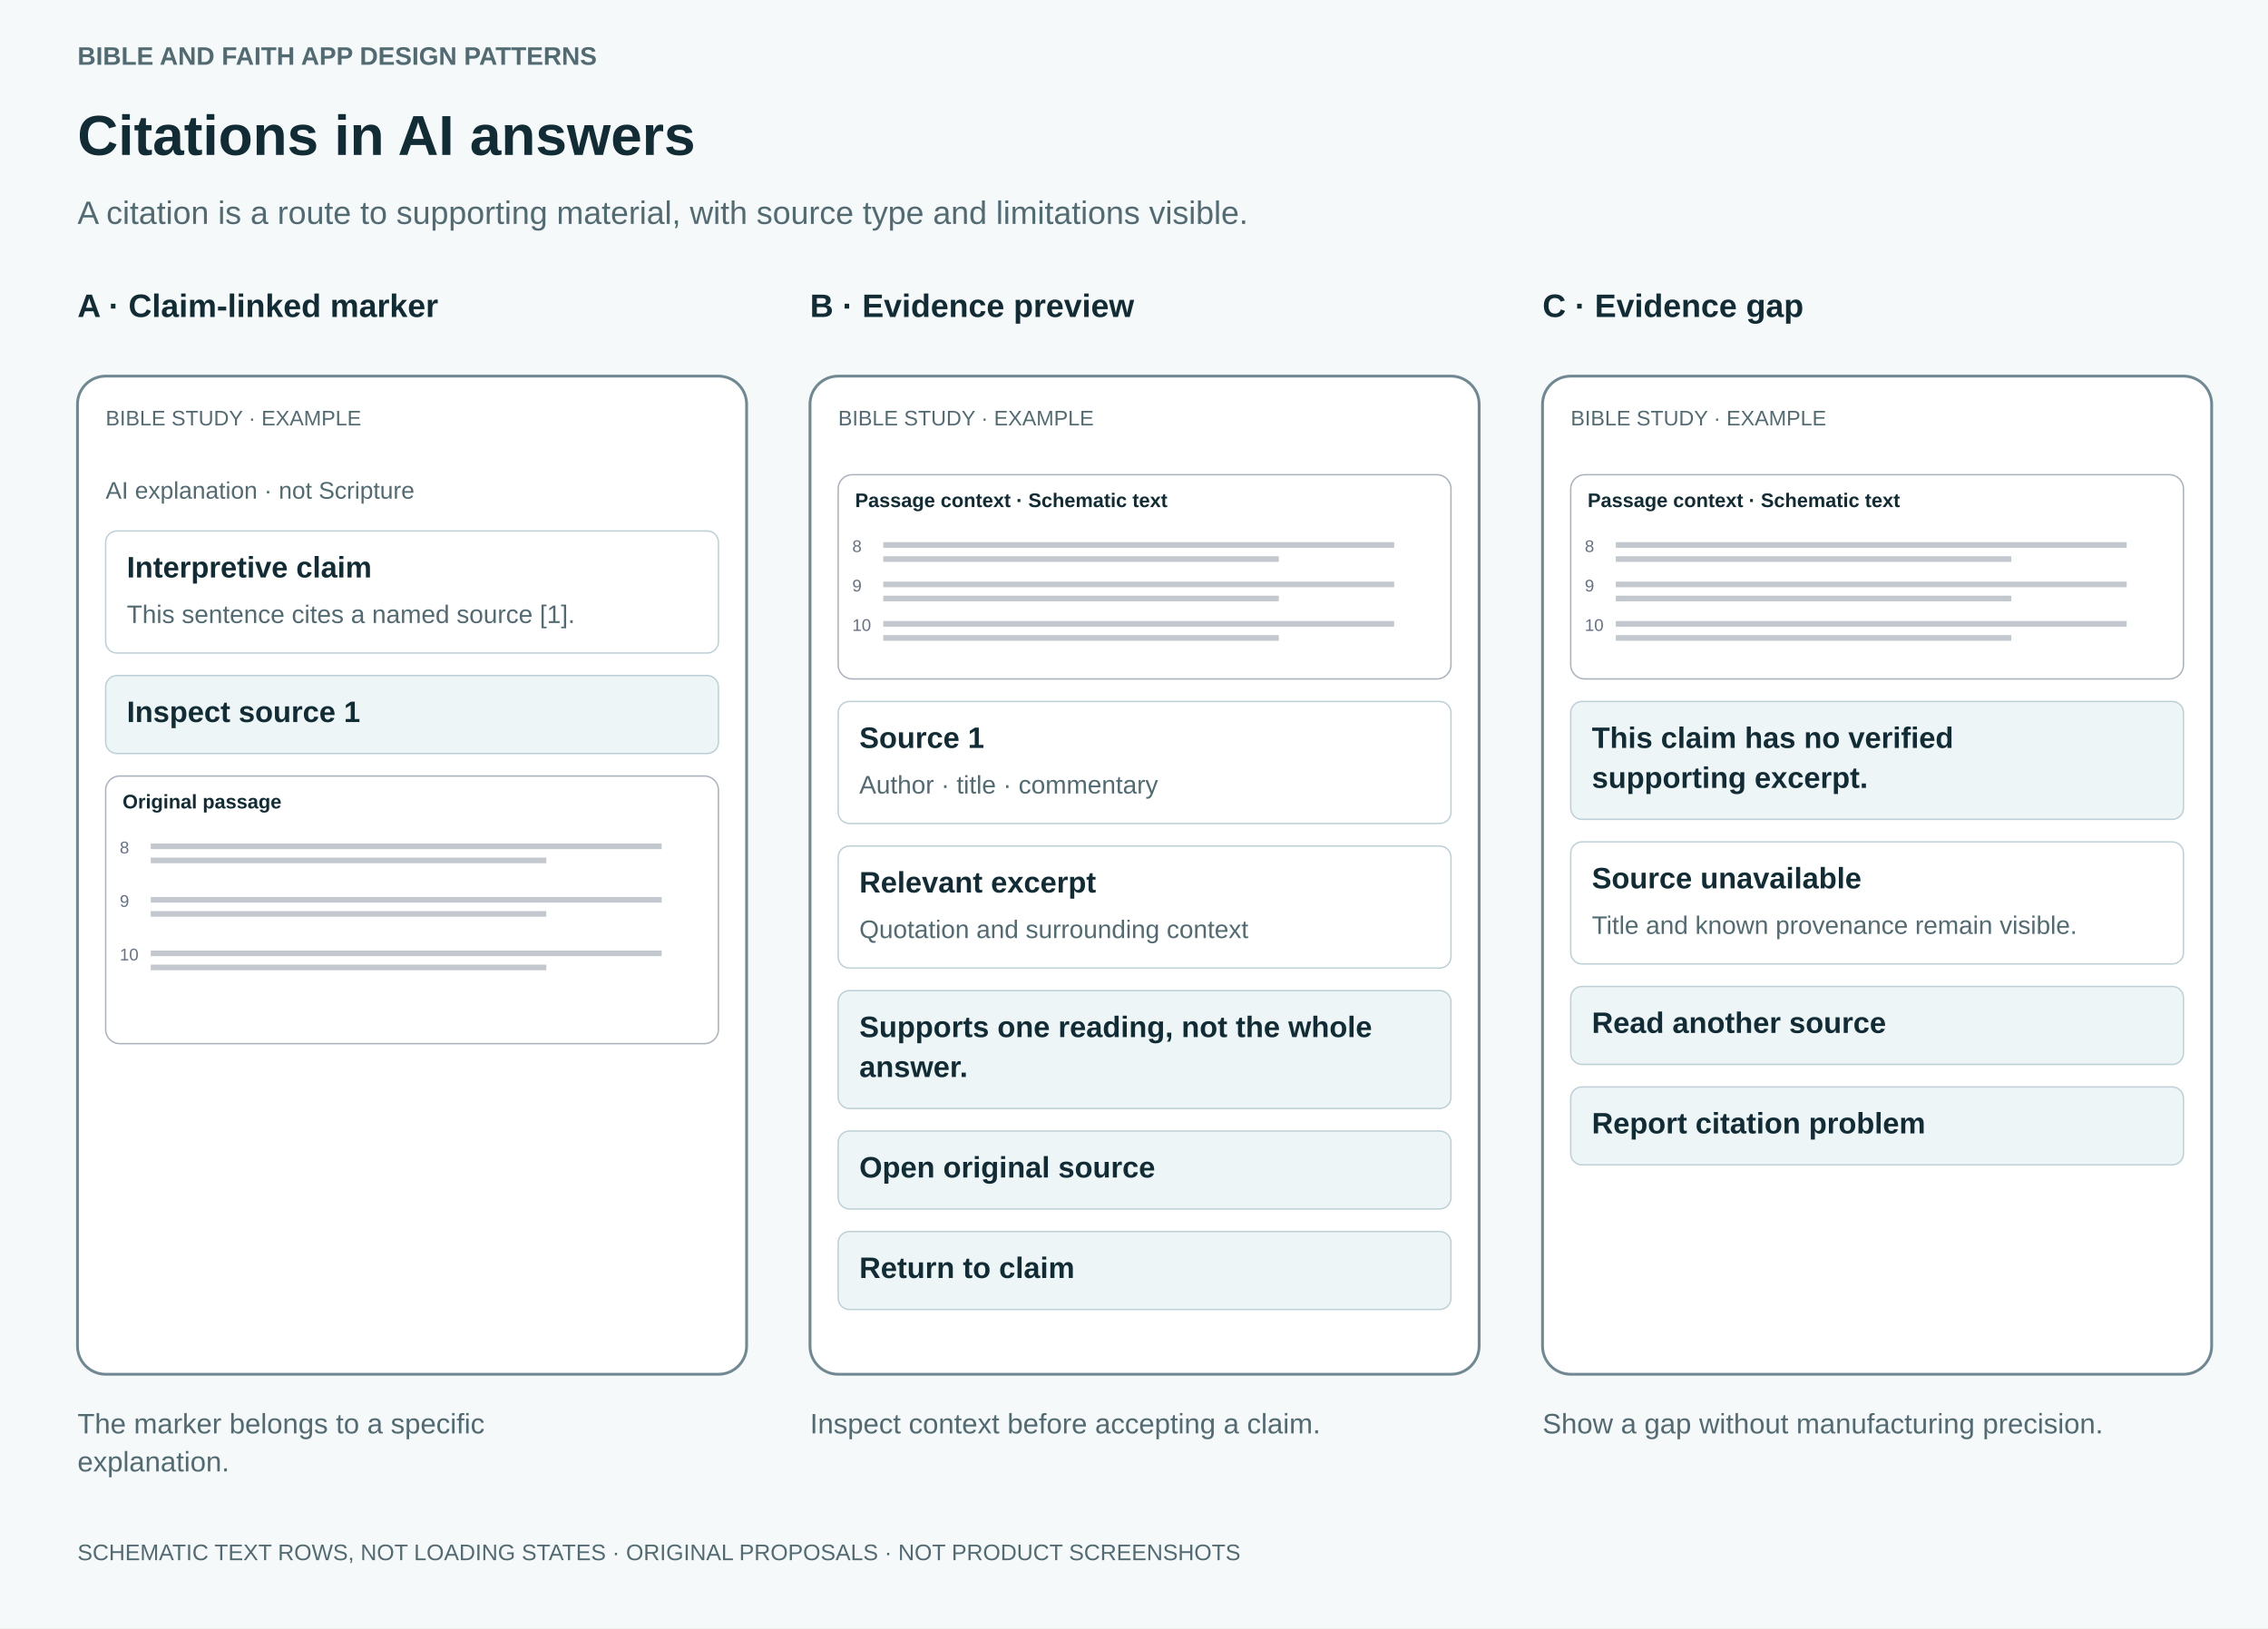
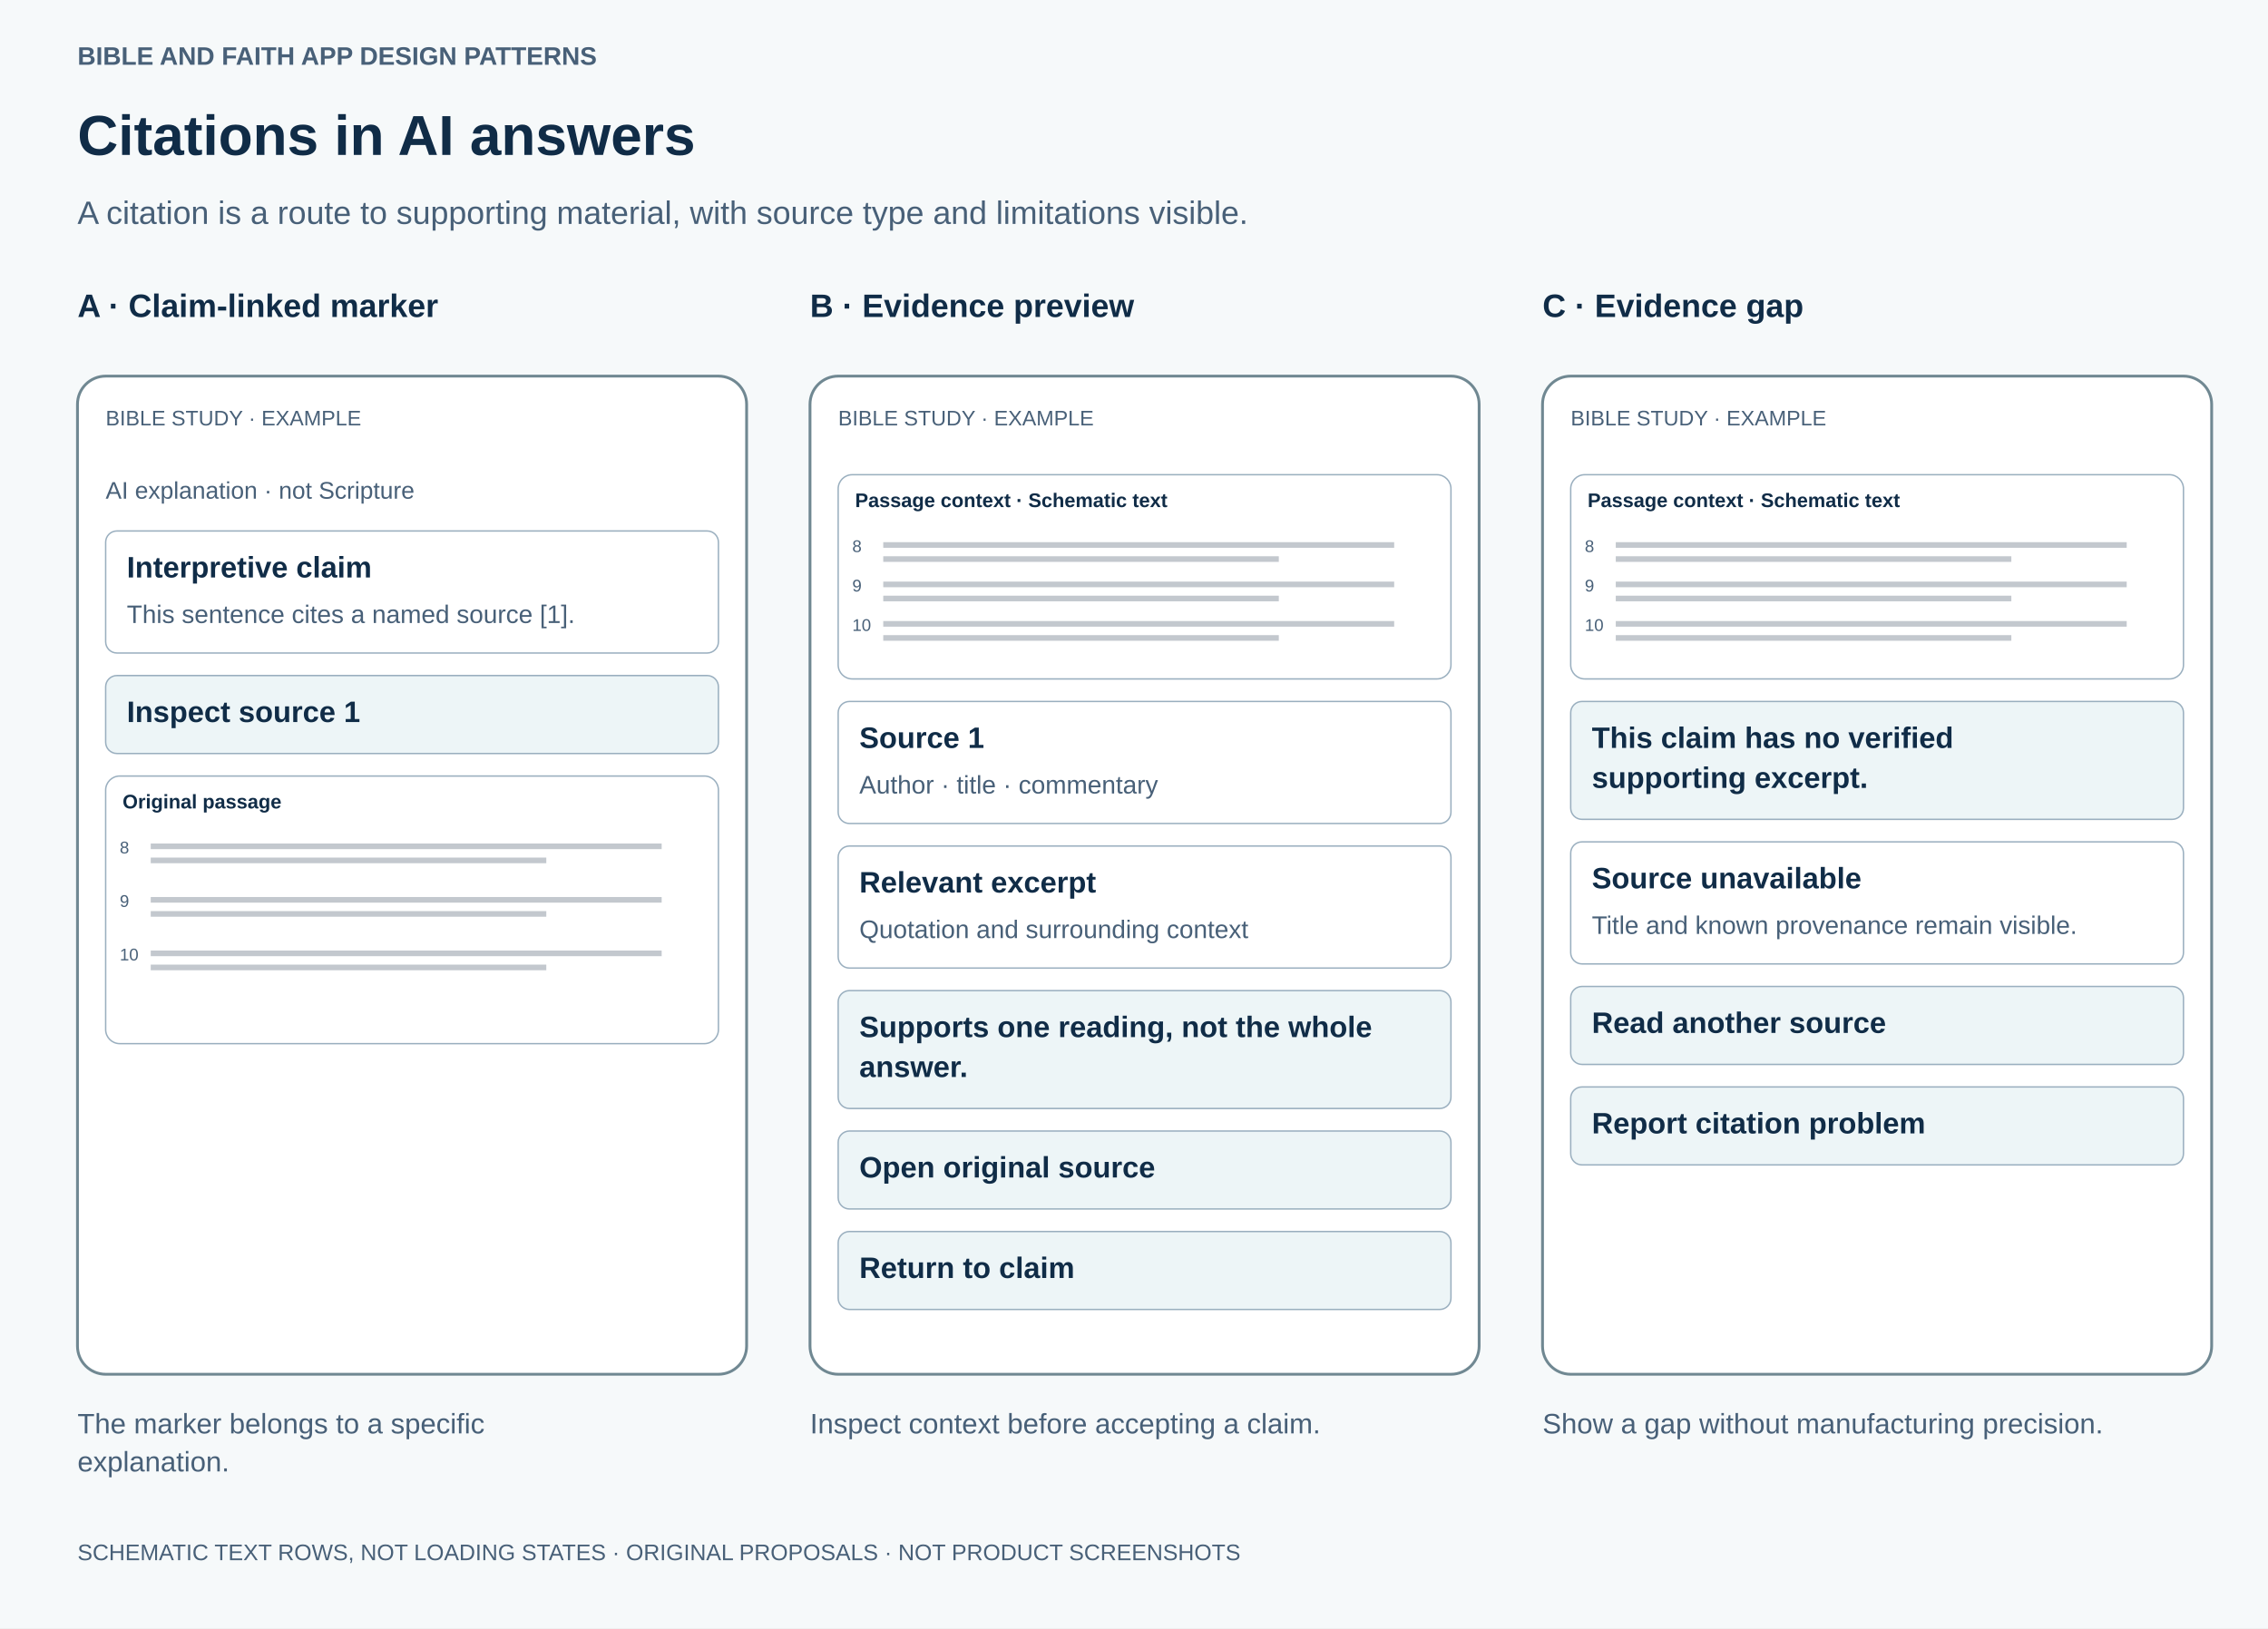
- <svg xmlns="http://www.w3.org/2000/svg" viewBox="0 0 1610 1156" role="img" aria-labelledby="title desc">
+ <svg xmlns="http://www.w3.org/2000/svg" viewBox="0 0 1610 1156" role="img" aria-labelledby="title desc" data-illustration-theme="light">
  <rect width="1610" height="1156" fill="#f6f9fa" />
  <g font-family="Arial, sans-serif">
-     <text x="55" y="46" font-size="18" fill="#526b72" font-weight="700">BIBLE AND FAITH APP DESIGN PATTERNS</text>
-     <text x="55" y="110" font-size="40" fill="#122c35" font-weight="700">Citations in AI answers</text>
-     <text x="55" y="159.0" font-size="23" fill="#526b72">A citation is a route to supporting material, with source type and limitations visible.</text>
-     <rect x="55" y="267.05" width="475" height="708.7" rx="20" fill="#fff" stroke="#708892" stroke-width="2" />
-     <text x="55" y="225.05" font-size="23" fill="#122c35" font-weight="700">A · Claim-linked marker</text>
-     <text x="75" y="302.05" font-size="15" fill="#526b72">BIBLE STUDY · EXAMPLE</text>
-     <text x="75" y="354.05" font-size="17" fill="#526b72">AI explanation · not Scripture</text>
-     <rect x="75" y="377.0" width="435" height="86.65" rx="8" fill="#fff" stroke="#bdd0d6" />
-     <text x="90" y="410.0" font-size="21" fill="#122c35" font-weight="700">Interpretive claim</text>
-     <text x="90" y="442.35" font-size="18" fill="#526b72">This sentence cites a named source [1].</text>
-     <rect x="75" y="479.65" width="435" height="55.35" rx="8" fill="#edf5f7" stroke="#bdd0d6" />
-     <text x="90" y="512.65" font-size="21" fill="#122c35" font-weight="700">Inspect source 1</text>
-     <rect x="75" y="551.0" width="435" height="190" rx="10" fill="#fff" stroke="#aab2bd" />
-     <text x="87" y="574.0" font-size="14" fill="#122c35" font-weight="700">Original passage</text>
-     <text x="85" y="605.9" font-size="12" fill="#667085">8</text>
+     <text x="55" y="46" font-size="18" fill="#486078" font-weight="700">BIBLE AND FAITH APP DESIGN PATTERNS</text>
+     <text x="55" y="110" font-size="40" fill="#102c47" font-weight="700">Citations in AI answers</text>
+     <text x="55" y="159.0" font-size="23" fill="#486078">A citation is a route to supporting material, with source type and limitations visible.</text>
+     <rect x="55" y="267.05" width="475" height="708.7" rx="20" fill="#ffffff" stroke="#708892" stroke-width="2" />
+     <text x="55" y="225.05" font-size="23" fill="#102c47" font-weight="700">A · Claim-linked marker</text>
+     <text x="75" y="302.05" font-size="15" fill="#486078">BIBLE STUDY · EXAMPLE</text>
+     <text x="75" y="354.05" font-size="17" fill="#486078">AI explanation · not Scripture</text>
+     <rect x="75" y="377.0" width="435" height="86.65" rx="8" fill="#ffffff" stroke="#9aafbf" />
+     <text x="90" y="410.0" font-size="21" fill="#102c47" font-weight="700">Interpretive claim</text>
+     <text x="90" y="442.35" font-size="18" fill="#486078">This sentence cites a named source [1].</text>
+     <rect x="75" y="479.65" width="435" height="55.35" rx="8" fill="#edf5f7" stroke="#9aafbf" />
+     <text x="90" y="512.65" font-size="21" fill="#102c47" font-weight="700">Inspect source 1</text>
+     <rect x="75" y="551.0" width="435" height="190" rx="10" fill="#ffffff" stroke="#9aafbf" />
+     <text x="87" y="574.0" font-size="14" fill="#102c47" font-weight="700">Original passage</text>
+     <text x="85" y="605.9" font-size="12" fill="#486078">8</text>
    <rect x="107" y="598.9" width="362.7" height="4" fill="#c3c8ce" />
    <rect x="107" y="608.9" width="280.8" height="4" fill="#c3c8ce" />
-     <text x="85" y="643.9" font-size="12" fill="#667085">9</text>
+     <text x="85" y="643.9" font-size="12" fill="#486078">9</text>
    <rect x="107" y="636.9" width="362.7" height="4" fill="#c3c8ce" />
    <rect x="107" y="646.9" width="280.8" height="4" fill="#c3c8ce" />
-     <text x="85" y="681.9" font-size="12" fill="#667085">10</text>
+     <text x="85" y="681.9" font-size="12" fill="#486078">10</text>
    <rect x="107" y="674.9" width="362.7" height="4" fill="#c3c8ce" />
    <rect x="107" y="684.9" width="280.8" height="4" fill="#c3c8ce" />
-     <rect x="575" y="267.05" width="475" height="708.7" rx="20" fill="#fff" stroke="#708892" stroke-width="2" />
-     <text x="575" y="225.05" font-size="23" fill="#122c35" font-weight="700">B · Evidence preview</text>
-     <text x="595" y="302.05" font-size="15" fill="#526b72">BIBLE STUDY · EXAMPLE</text>
-     <rect x="595" y="337.05" width="435" height="145" rx="10" fill="#fff" stroke="#aab2bd" />
-     <text x="607" y="360.05" font-size="14" fill="#122c35" font-weight="700">Passage context · Schematic text</text>
-     <text x="605" y="391.95" font-size="12" fill="#667085">8</text>
+     <rect x="575" y="267.05" width="475" height="708.7" rx="20" fill="#ffffff" stroke="#708892" stroke-width="2" />
+     <text x="575" y="225.05" font-size="23" fill="#102c47" font-weight="700">B · Evidence preview</text>
+     <text x="595" y="302.05" font-size="15" fill="#486078">BIBLE STUDY · EXAMPLE</text>
+     <rect x="595" y="337.05" width="435" height="145" rx="10" fill="#ffffff" stroke="#9aafbf" />
+     <text x="607" y="360.05" font-size="14" fill="#102c47" font-weight="700">Passage context · Schematic text</text>
+     <text x="605" y="391.95" font-size="12" fill="#486078">8</text>
    <rect x="627" y="384.95" width="362.7" height="4" fill="#c3c8ce" />
    <rect x="627" y="394.95" width="280.8" height="4" fill="#c3c8ce" />
-     <text x="605" y="419.95" font-size="12" fill="#667085">9</text>
+     <text x="605" y="419.95" font-size="12" fill="#486078">9</text>
    <rect x="627" y="412.95" width="362.7" height="4" fill="#c3c8ce" />
    <rect x="627" y="422.95" width="280.8" height="4" fill="#c3c8ce" />
-     <text x="605" y="447.95" font-size="12" fill="#667085">10</text>
+     <text x="605" y="447.95" font-size="12" fill="#486078">10</text>
    <rect x="627" y="440.95" width="362.7" height="4" fill="#c3c8ce" />
    <rect x="627" y="450.95" width="280.8" height="4" fill="#c3c8ce" />
-     <rect x="595" y="498.05" width="435" height="86.65" rx="8" fill="#fff" stroke="#bdd0d6" />
-     <text x="610" y="531.05" font-size="21" fill="#122c35" font-weight="700">Source 1</text>
-     <text x="610" y="563.4" font-size="18" fill="#526b72">Author · title · commentary</text>
-     <rect x="595" y="600.7" width="435" height="86.65" rx="8" fill="#fff" stroke="#bdd0d6" />
-     <text x="610" y="633.7" font-size="21" fill="#122c35" font-weight="700">Relevant excerpt</text>
-     <text x="610" y="666.05" font-size="18" fill="#526b72">Quotation and surrounding context</text>
-     <rect x="595" y="703.35" width="435" height="83.7" rx="8" fill="#edf5f7" stroke="#bdd0d6" />
-     <text x="610" y="736.35" font-size="21" fill="#122c35" font-weight="700">Supports one reading, not the whole</text>
-     <text x="610" y="764.7" font-size="21" fill="#122c35" font-weight="700">answer.</text>
-     <rect x="595" y="803.05" width="435" height="55.35" rx="8" fill="#edf5f7" stroke="#bdd0d6" />
-     <text x="610" y="836.05" font-size="21" fill="#122c35" font-weight="700">Open original source</text>
-     <rect x="595" y="874.4" width="435" height="55.35" rx="8" fill="#edf5f7" stroke="#bdd0d6" />
-     <text x="610" y="907.4" font-size="21" fill="#122c35" font-weight="700">Return to claim</text>
-     <rect x="1095" y="267.05" width="475" height="708.7" rx="20" fill="#fff" stroke="#708892" stroke-width="2" />
-     <text x="1095" y="225.05" font-size="23" fill="#122c35" font-weight="700">C · Evidence gap</text>
-     <text x="1115" y="302.05" font-size="15" fill="#526b72">BIBLE STUDY · EXAMPLE</text>
-     <rect x="1115" y="337.05" width="435" height="145" rx="10" fill="#fff" stroke="#aab2bd" />
-     <text x="1127" y="360.05" font-size="14" fill="#122c35" font-weight="700">Passage context · Schematic text</text>
-     <text x="1125" y="391.95" font-size="12" fill="#667085">8</text>
+     <rect x="595" y="498.05" width="435" height="86.65" rx="8" fill="#ffffff" stroke="#9aafbf" />
+     <text x="610" y="531.05" font-size="21" fill="#102c47" font-weight="700">Source 1</text>
+     <text x="610" y="563.4" font-size="18" fill="#486078">Author · title · commentary</text>
+     <rect x="595" y="600.7" width="435" height="86.65" rx="8" fill="#ffffff" stroke="#9aafbf" />
+     <text x="610" y="633.7" font-size="21" fill="#102c47" font-weight="700">Relevant excerpt</text>
+     <text x="610" y="666.05" font-size="18" fill="#486078">Quotation and surrounding context</text>
+     <rect x="595" y="703.35" width="435" height="83.7" rx="8" fill="#edf5f7" stroke="#9aafbf" />
+     <text x="610" y="736.35" font-size="21" fill="#102c47" font-weight="700">Supports one reading, not the whole</text>
+     <text x="610" y="764.7" font-size="21" fill="#102c47" font-weight="700">answer.</text>
+     <rect x="595" y="803.05" width="435" height="55.35" rx="8" fill="#edf5f7" stroke="#9aafbf" />
+     <text x="610" y="836.05" font-size="21" fill="#102c47" font-weight="700">Open original source</text>
+     <rect x="595" y="874.4" width="435" height="55.35" rx="8" fill="#edf5f7" stroke="#9aafbf" />
+     <text x="610" y="907.4" font-size="21" fill="#102c47" font-weight="700">Return to claim</text>
+     <rect x="1095" y="267.05" width="475" height="708.7" rx="20" fill="#ffffff" stroke="#708892" stroke-width="2" />
+     <text x="1095" y="225.05" font-size="23" fill="#102c47" font-weight="700">C · Evidence gap</text>
+     <text x="1115" y="302.05" font-size="15" fill="#486078">BIBLE STUDY · EXAMPLE</text>
+     <rect x="1115" y="337.05" width="435" height="145" rx="10" fill="#ffffff" stroke="#9aafbf" />
+     <text x="1127" y="360.05" font-size="14" fill="#102c47" font-weight="700">Passage context · Schematic text</text>
+     <text x="1125" y="391.95" font-size="12" fill="#486078">8</text>
    <rect x="1147" y="384.95" width="362.7" height="4" fill="#c3c8ce" />
    <rect x="1147" y="394.95" width="280.8" height="4" fill="#c3c8ce" />
-     <text x="1125" y="419.95" font-size="12" fill="#667085">9</text>
+     <text x="1125" y="419.95" font-size="12" fill="#486078">9</text>
    <rect x="1147" y="412.95" width="362.7" height="4" fill="#c3c8ce" />
    <rect x="1147" y="422.95" width="280.8" height="4" fill="#c3c8ce" />
-     <text x="1125" y="447.95" font-size="12" fill="#667085">10</text>
+     <text x="1125" y="447.95" font-size="12" fill="#486078">10</text>
    <rect x="1147" y="440.95" width="362.7" height="4" fill="#c3c8ce" />
    <rect x="1147" y="450.95" width="280.8" height="4" fill="#c3c8ce" />
-     <rect x="1115" y="498.05" width="435" height="83.7" rx="8" fill="#edf5f7" stroke="#bdd0d6" />
-     <text x="1130" y="531.05" font-size="21" fill="#122c35" font-weight="700">This claim has no verified</text>
-     <text x="1130" y="559.4" font-size="21" fill="#122c35" font-weight="700">supporting excerpt.</text>
-     <rect x="1115" y="597.75" width="435" height="86.65" rx="8" fill="#fff" stroke="#bdd0d6" />
-     <text x="1130" y="630.75" font-size="21" fill="#122c35" font-weight="700">Source unavailable</text>
-     <text x="1130" y="663.1" font-size="18" fill="#526b72">Title and known provenance remain visible.</text>
-     <rect x="1115" y="700.4" width="435" height="55.35" rx="8" fill="#edf5f7" stroke="#bdd0d6" />
-     <text x="1130" y="733.4" font-size="21" fill="#122c35" font-weight="700">Read another source</text>
-     <rect x="1115" y="771.75" width="435" height="55.35" rx="8" fill="#edf5f7" stroke="#bdd0d6" />
-     <text x="1130" y="804.75" font-size="21" fill="#122c35" font-weight="700">Report citation problem</text>
-     <text x="55" y="1017.75" font-size="20" fill="#526b72">The marker belongs to a specific</text>
-     <text x="55" y="1044.75" font-size="20" fill="#526b72">explanation.</text>
-     <text x="575" y="1017.75" font-size="20" fill="#526b72">Inspect context before accepting a claim.</text>
-     <text x="1095" y="1017.75" font-size="20" fill="#526b72">Show a gap without manufacturing precision.</text>
-     <text x="55" y="1107.75" font-size="16" fill="#526b72">SCHEMATIC TEXT ROWS, NOT LOADING STATES · ORIGINAL PROPOSALS · NOT PRODUCT SCREENSHOTS</text>
+     <rect x="1115" y="498.05" width="435" height="83.7" rx="8" fill="#edf5f7" stroke="#9aafbf" />
+     <text x="1130" y="531.05" font-size="21" fill="#102c47" font-weight="700">This claim has no verified</text>
+     <text x="1130" y="559.4" font-size="21" fill="#102c47" font-weight="700">supporting excerpt.</text>
+     <rect x="1115" y="597.75" width="435" height="86.65" rx="8" fill="#ffffff" stroke="#9aafbf" />
+     <text x="1130" y="630.75" font-size="21" fill="#102c47" font-weight="700">Source unavailable</text>
+     <text x="1130" y="663.1" font-size="18" fill="#486078">Title and known provenance remain visible.</text>
+     <rect x="1115" y="700.4" width="435" height="55.35" rx="8" fill="#edf5f7" stroke="#9aafbf" />
+     <text x="1130" y="733.4" font-size="21" fill="#102c47" font-weight="700">Read another source</text>
+     <rect x="1115" y="771.75" width="435" height="55.35" rx="8" fill="#edf5f7" stroke="#9aafbf" />
+     <text x="1130" y="804.75" font-size="21" fill="#102c47" font-weight="700">Report citation problem</text>
+     <text x="55" y="1017.75" font-size="20" fill="#486078">The marker belongs to a specific</text>
+     <text x="55" y="1044.75" font-size="20" fill="#486078">explanation.</text>
+     <text x="575" y="1017.75" font-size="20" fill="#486078">Inspect context before accepting a claim.</text>
+     <text x="1095" y="1017.75" font-size="20" fill="#486078">Show a gap without manufacturing precision.</text>
+     <text x="55" y="1107.75" font-size="16" fill="#486078">SCHEMATIC TEXT ROWS, NOT LOADING STATES · ORIGINAL PROPOSALS · NOT PRODUCT SCREENSHOTS</text>
  </g>
</svg>
